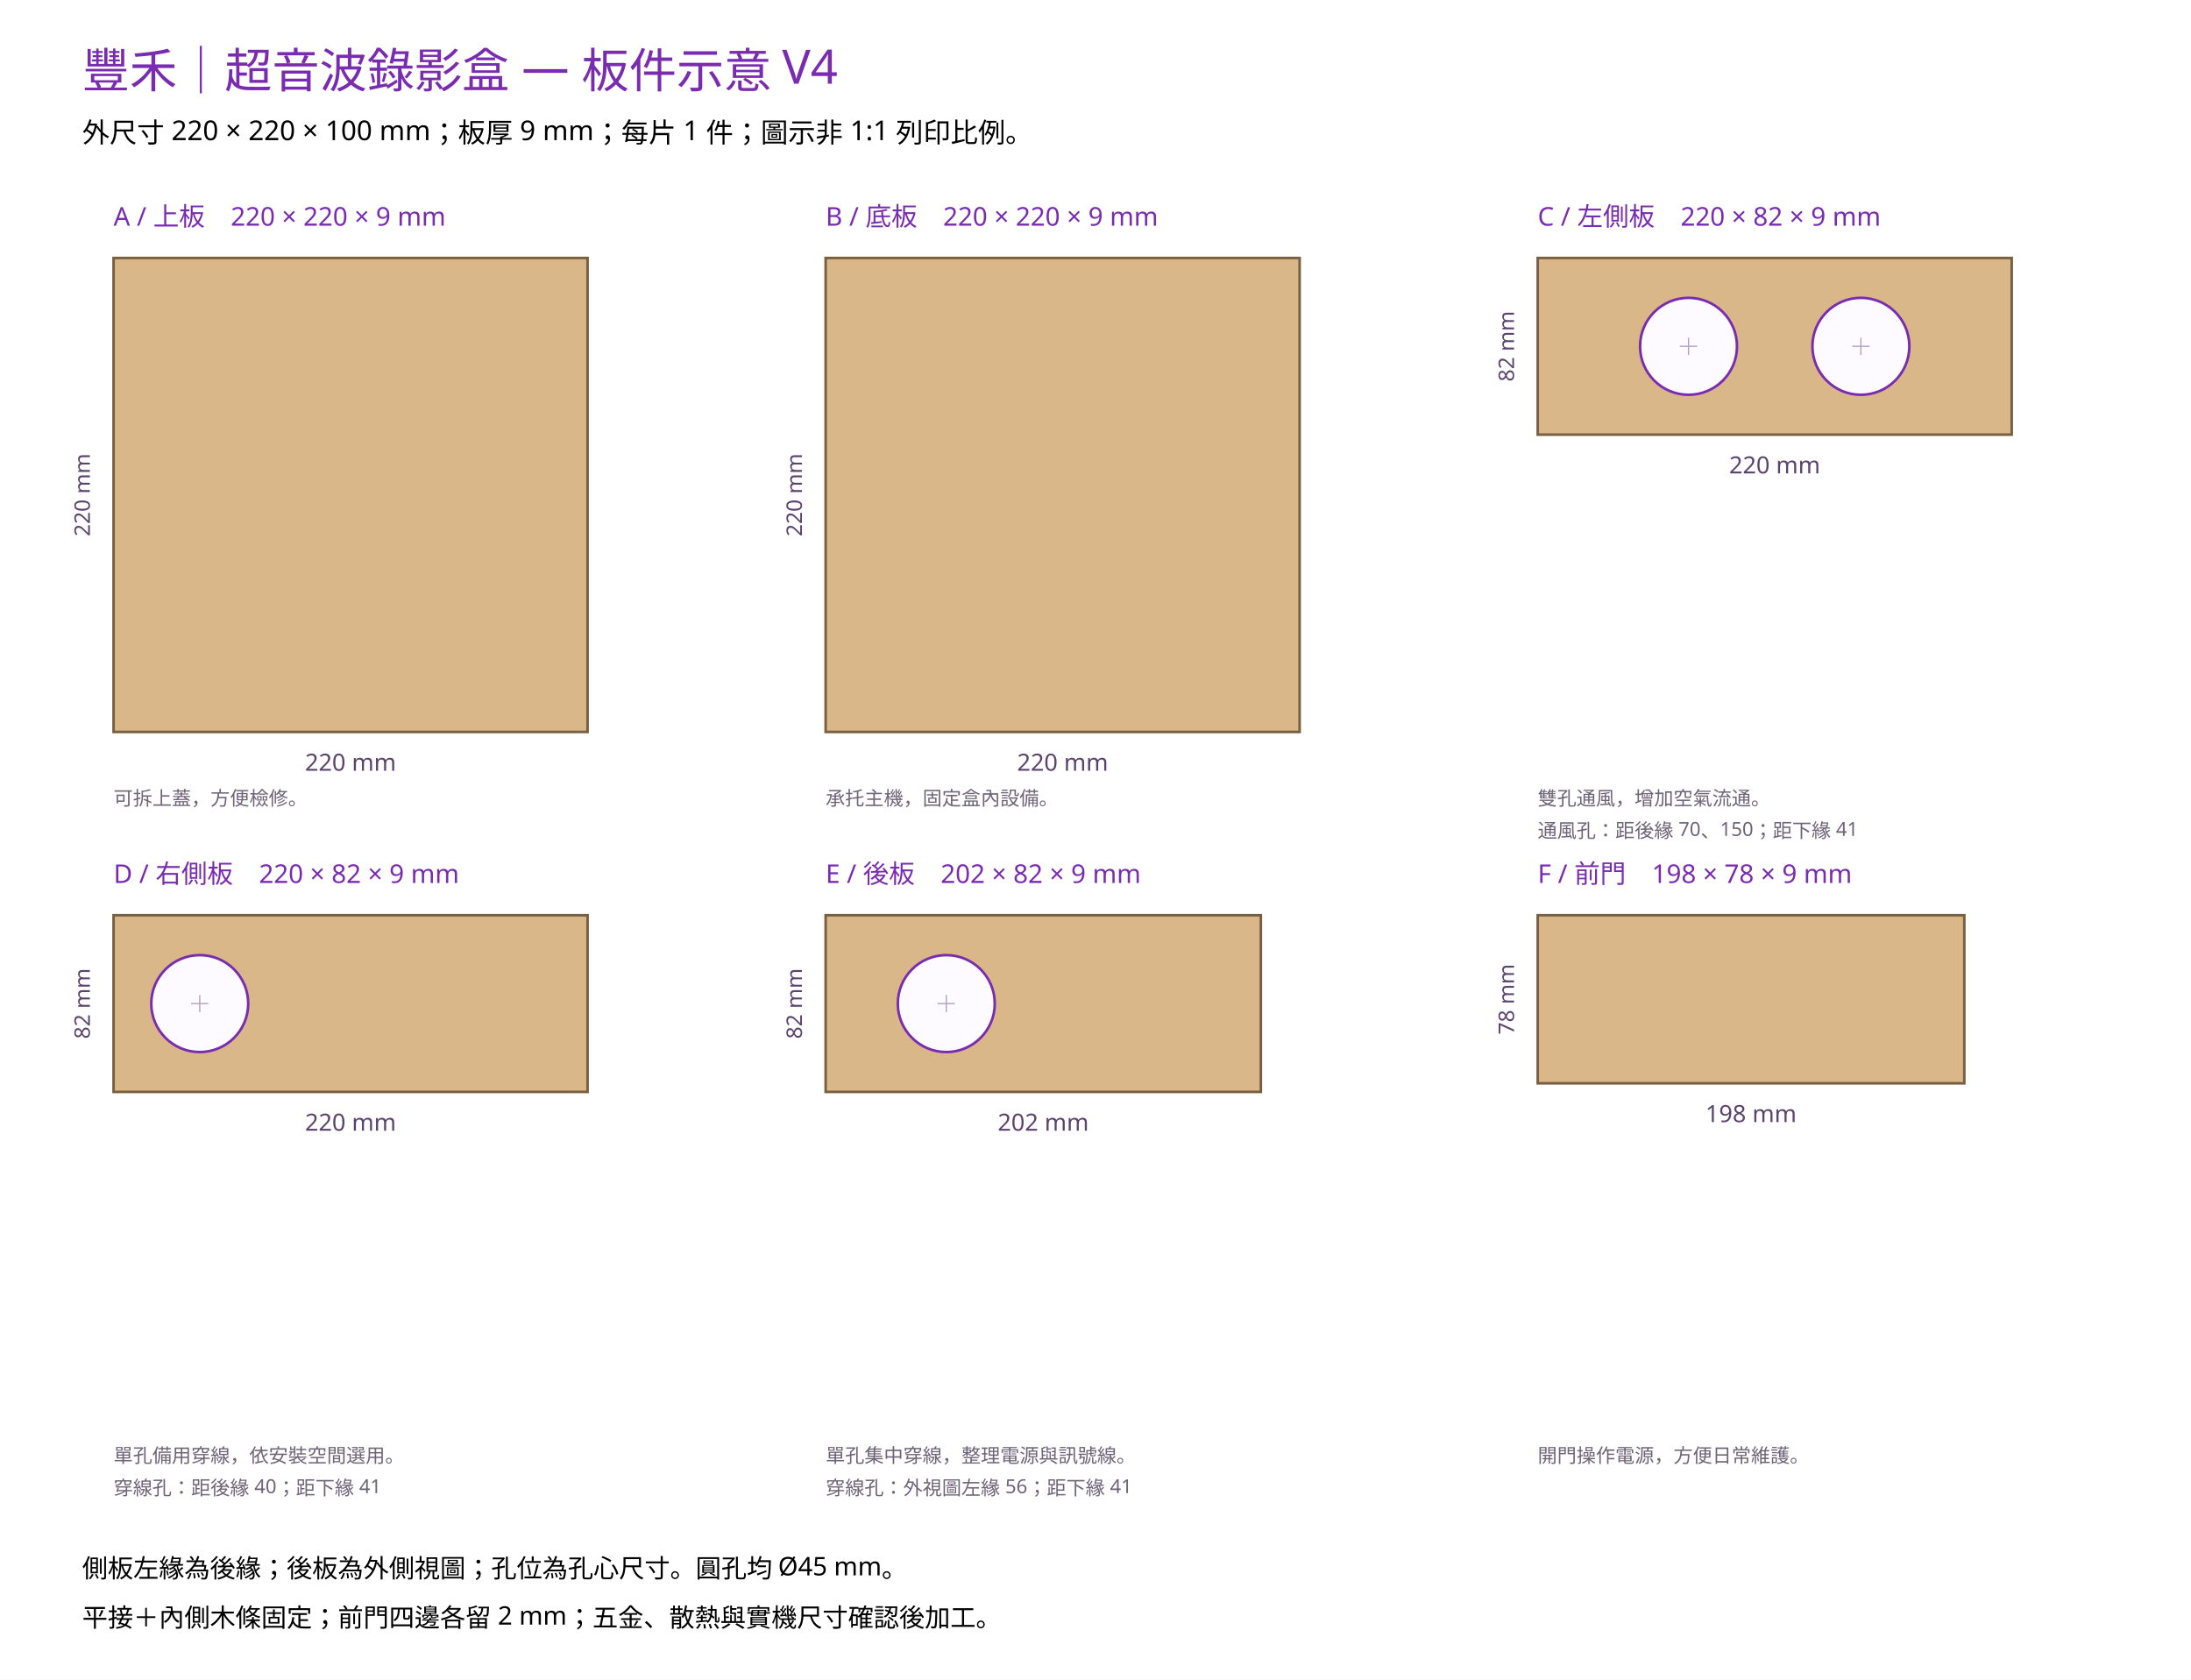
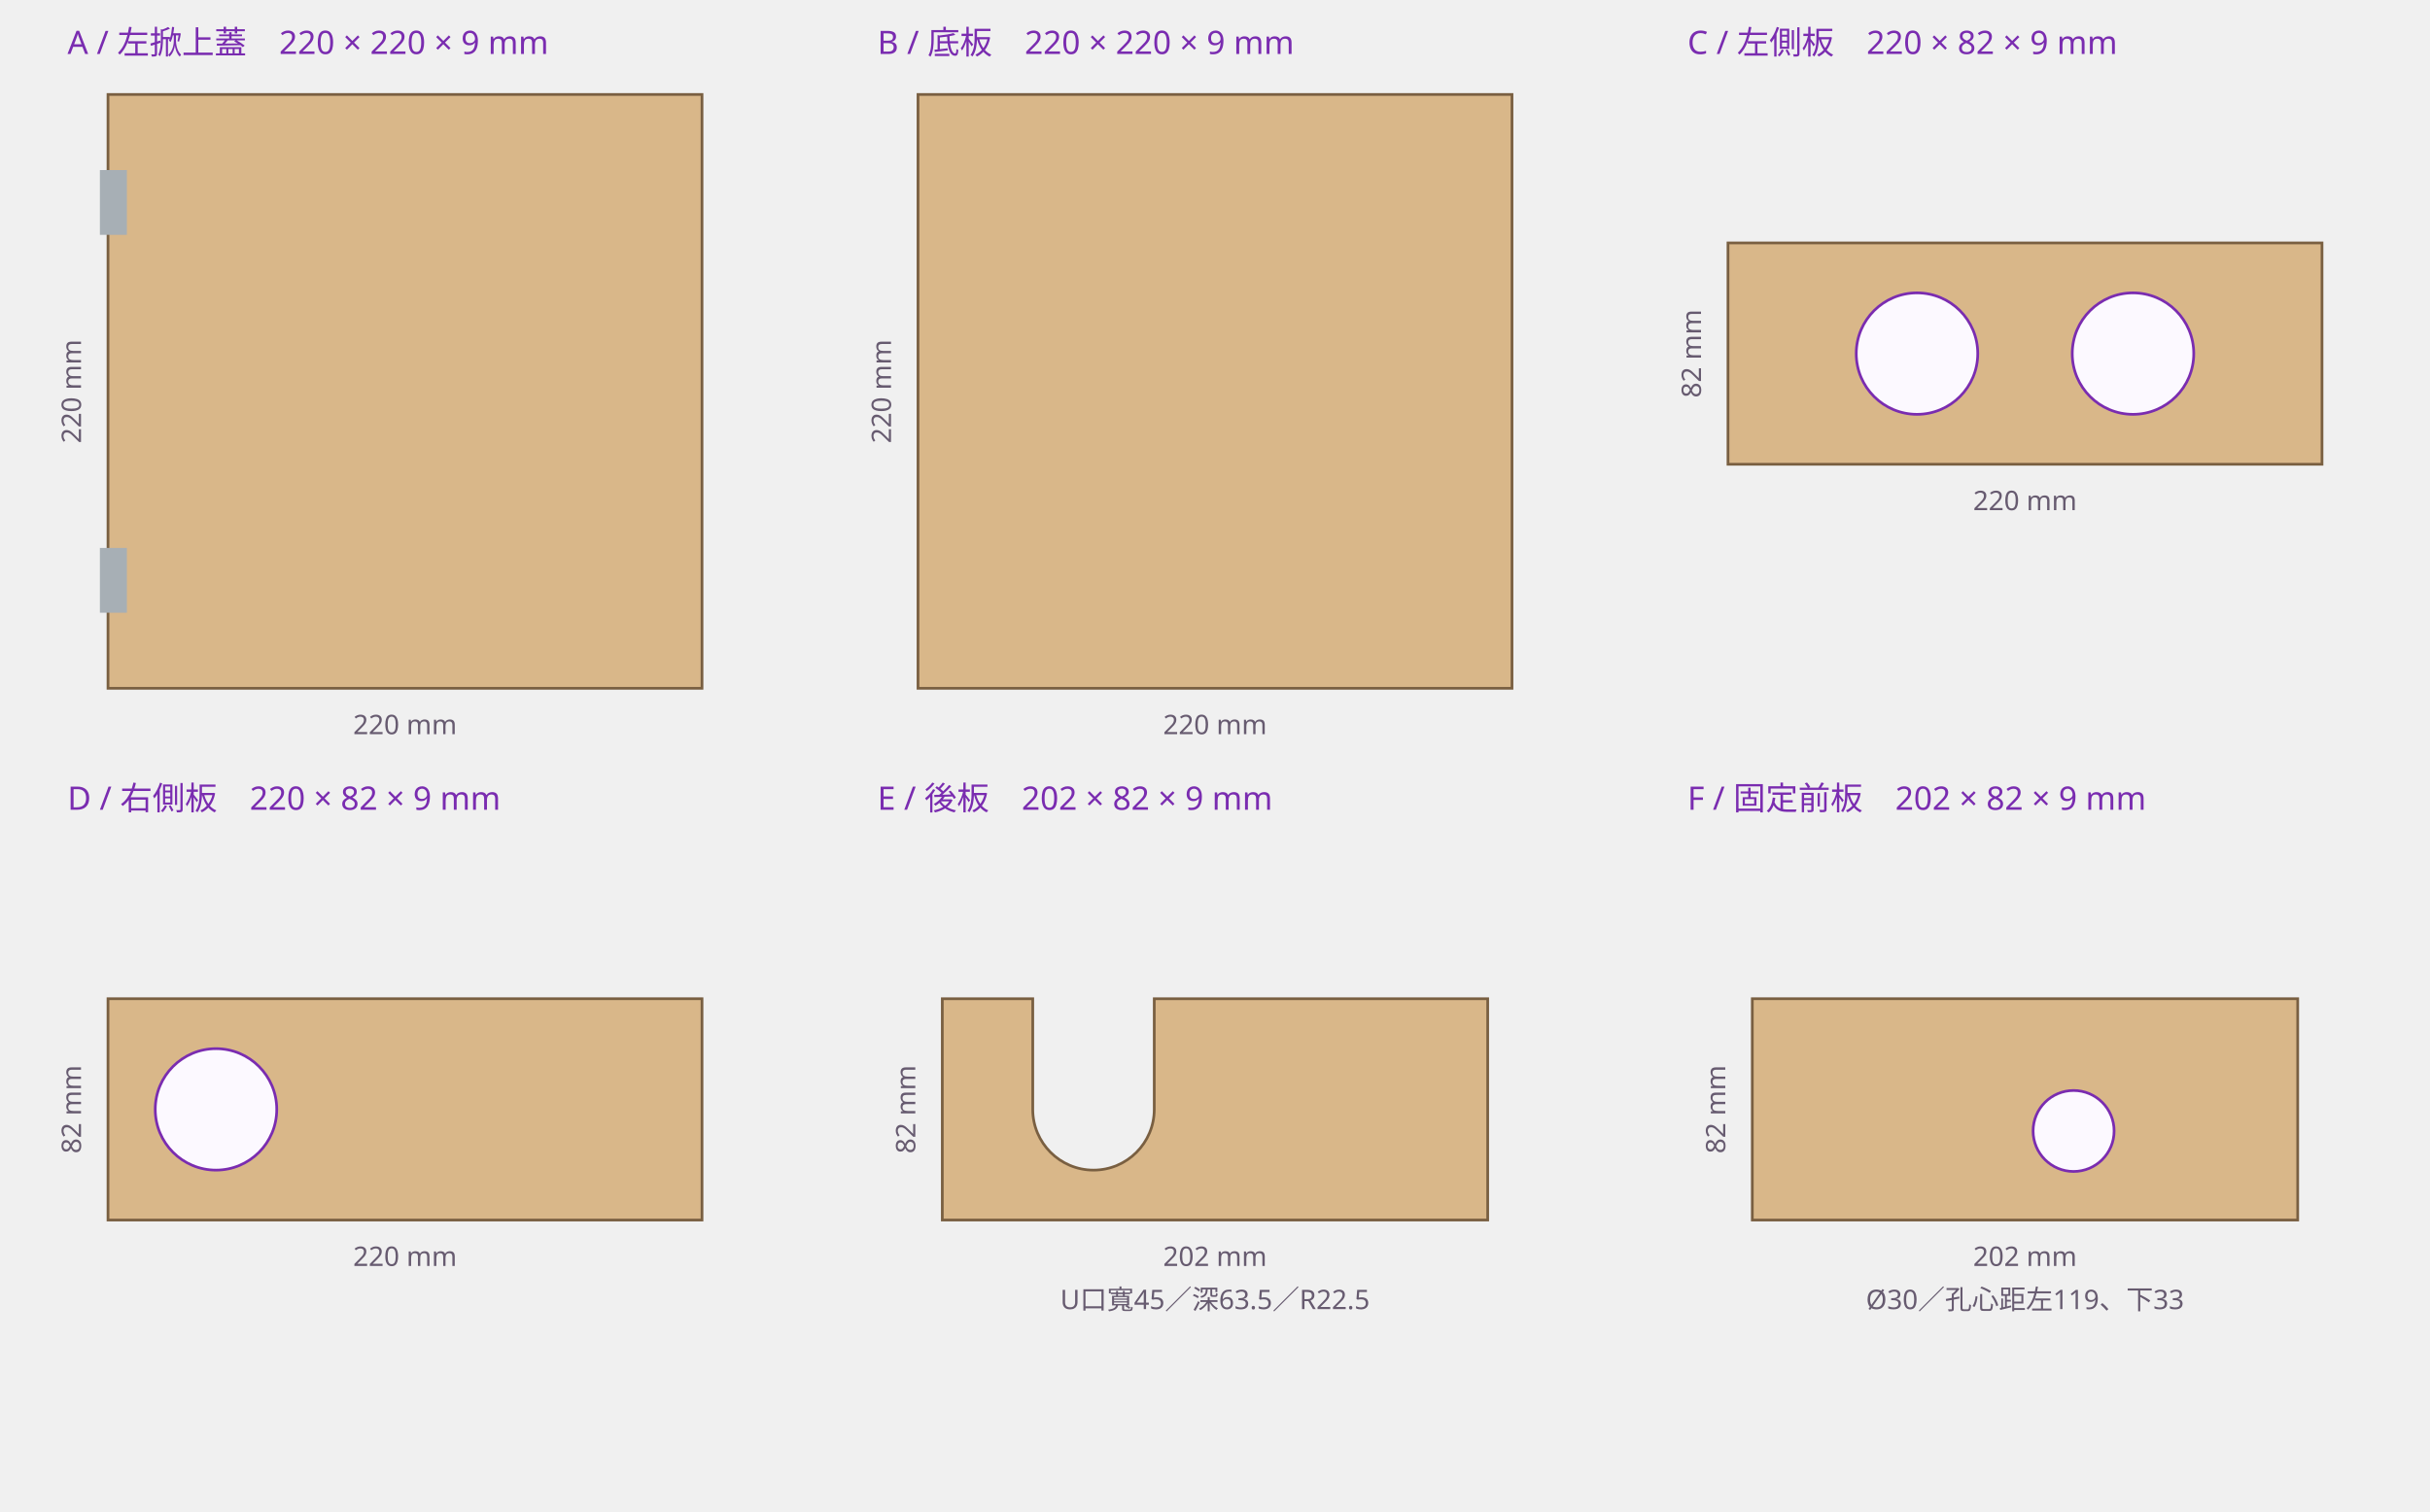
- <svg xmlns="http://www.w3.org/2000/svg" width="1200" height="920" viewBox="0 0 1200 920">
-   <rect width="1200" height="920" fill="#fff" />
-   <g font-family="Microsoft JhengHei,sans-serif">
-     <text x="45" y="48" font-size="26" fill="#7a2cb0">
-       豐禾｜超音波錄影盒 — 板件示意 V4
-     </text>
-     <text x="45" y="78" font-size="15">
-       外尺寸 220 × 220 × 100 mm；板厚 9 mm；每片 1 件；圖示非 1:1 列印比例。
-     </text>
-     <g transform="translate(15,100) scale(1.18)">
-       <text x="40" y="20" font-size="12" fill="#7a2cb0">
-         A / 上板　220 × 220 × 9 mm
-       </text>
-       <rect x="40" y="35" width="220" height="220" fill="#d9b789" stroke="#795f41" stroke-width="1.2" />
-       <text x="150.0" y="273" text-anchor="middle" font-size="11" fill="#5c436e">
-         220 mm
-       </text>
-       <text x="29" y="145.0" text-anchor="middle" font-size="10" fill="#5c436e" transform="rotate(-90 29 145.0)">
-         220 mm
-       </text>
-       <text x="40" y="289" font-size="9" fill="#6d6478">
-         可拆上蓋，方便檢修。
-       </text>
-       <text x="40" y="304" font-size="9" fill="#6d6478" />
+ <svg xmlns="http://www.w3.org/2000/svg" viewBox="0 0 900 560">
+   <svg x="0" y="0" width="300" height="280" viewBox="0 0 300 280">
+     <g font-family="sans-serif" font-size="10" fill="#675b70">
+       <text x="25" y="20" font-size="12" fill="#7a2cb0">A / 左掀上蓋　220 × 220 × 9 mm</text>
+       <rect x="40.0" y="35" width="220" height="220" fill="#d9b789" stroke="#795f41" />
+       <rect x="37.0" y="63" width="10" height="24" fill="#a7afb5" />
+       <rect x="37.0" y="203" width="10" height="24" fill="#a7afb5" />
+       <text x="150" y="272" text-anchor="middle">220 mm</text>
+       <text x="30.0" y="145.0" text-anchor="middle" transform="rotate(-90 30.0 145.0)">220 mm</text>
    </g>
-     <g transform="translate(405,100) scale(1.18)">
-       <text x="40" y="20" font-size="12" fill="#7a2cb0">
-         B / 底板　220 × 220 × 9 mm
-       </text>
-       <rect x="40" y="35" width="220" height="220" fill="#d9b789" stroke="#795f41" stroke-width="1.2" />
-       <text x="150.0" y="273" text-anchor="middle" font-size="11" fill="#5c436e">
-         220 mm
-       </text>
-       <text x="29" y="145.0" text-anchor="middle" font-size="10" fill="#5c436e" transform="rotate(-90 29 145.0)">
-         220 mm
-       </text>
-       <text x="40" y="289" font-size="9" fill="#6d6478">
-         承托主機，固定盒內設備。
-       </text>
-       <text x="40" y="304" font-size="9" fill="#6d6478" />
+   </svg>
+   <svg x="300" y="0" width="300" height="280" viewBox="0 0 300 280">
+     <g font-family="sans-serif" font-size="10" fill="#675b70">
+       <text x="25" y="20" font-size="12" fill="#7a2cb0">B / 底板　220 × 220 × 9 mm</text>
+       <rect x="40.0" y="35" width="220" height="220" fill="#d9b789" stroke="#795f41" />
+       <text x="150" y="272" text-anchor="middle">220 mm</text>
+       <text x="30.0" y="145.0" text-anchor="middle" transform="rotate(-90 30.0 145.0)">220 mm</text>
    </g>
-     <g transform="translate(795,100) scale(1.18)">
-       <text x="40" y="20" font-size="12" fill="#7a2cb0">
-         C / 左側板　220 × 82 × 9 mm
-       </text>
-       <rect x="40" y="35" width="220" height="82" fill="#d9b789" stroke="#795f41" stroke-width="1.2" />
-       <circle cx="110" cy="76" r="22.5" fill="#fdfbff" stroke="#7a2cb0" stroke-width="1.2" />
-       <path d="M106,76h8 m-4,-4v8" stroke="#b6a2c5" stroke-width=".6" />
-       <circle cx="190" cy="76" r="22.5" fill="#fdfbff" stroke="#7a2cb0" stroke-width="1.2" />
-       <path d="M186,76h8 m-4,-4v8" stroke="#b6a2c5" stroke-width=".6" />
-       <text x="150.0" y="135" text-anchor="middle" font-size="11" fill="#5c436e">
-         220 mm
-       </text>
-       <text x="29" y="76.0" text-anchor="middle" font-size="10" fill="#5c436e" transform="rotate(-90 29 76.0)">
-         82 mm
-       </text>
-       <text x="40" y="289" font-size="9" fill="#6d6478">
-         雙孔通風，增加空氣流通。
-       </text>
-       <text x="40" y="304" font-size="9" fill="#6d6478">
-         通風孔：距後緣 70、150；距下緣 41
-       </text>
+   </svg>
+   <svg x="600" y="0" width="300" height="280" viewBox="0 0 300 280">
+     <g font-family="sans-serif" font-size="10" fill="#675b70">
+       <text x="25" y="20" font-size="12" fill="#7a2cb0">C / 左側板　220 × 82 × 9 mm</text>
+       <rect x="40.0" y="90" width="220" height="82" fill="#d9b789" stroke="#795f41" />
+       <circle cx="110.0" cy="131" r="22.5" fill="#fcf9ff" stroke="#7a2cb0" />
+       <circle cx="190.0" cy="131" r="22.5" fill="#fcf9ff" stroke="#7a2cb0" />
+       <text x="150" y="189" text-anchor="middle">220 mm</text>
+       <text x="30.0" y="131.0" text-anchor="middle" transform="rotate(-90 30.0 131.0)">82 mm</text>
    </g>
-     <g transform="translate(15,460) scale(1.18)">
-       <text x="40" y="20" font-size="12" fill="#7a2cb0">
-         D / 右側板　220 × 82 × 9 mm
-       </text>
-       <rect x="40" y="35" width="220" height="82" fill="#d9b789" stroke="#795f41" stroke-width="1.2" />
-       <circle cx="80" cy="76" r="22.5" fill="#fdfbff" stroke="#7a2cb0" stroke-width="1.2" />
-       <path d="M76,76h8 m-4,-4v8" stroke="#b6a2c5" stroke-width=".6" />
-       <text x="150.0" y="135" text-anchor="middle" font-size="11" fill="#5c436e">
-         220 mm
-       </text>
-       <text x="29" y="76.0" text-anchor="middle" font-size="10" fill="#5c436e" transform="rotate(-90 29 76.0)">
-         82 mm
-       </text>
-       <text x="40" y="289" font-size="9" fill="#6d6478">
-         單孔備用穿線，依安裝空間選用。
-       </text>
-       <text x="40" y="304" font-size="9" fill="#6d6478">
-         穿線孔：距後緣 40；距下緣 41
-       </text>
+   </svg>
+   <svg x="0" y="280" width="300" height="280" viewBox="0 0 300 280">
+     <g font-family="sans-serif" font-size="10" fill="#675b70">
+       <text x="25" y="20" font-size="12" fill="#7a2cb0">D / 右側板　220 × 82 × 9 mm</text>
+       <rect x="40.0" y="90" width="220" height="82" fill="#d9b789" stroke="#795f41" />
+       <circle cx="80.0" cy="131" r="22.5" fill="#fcf9ff" stroke="#7a2cb0" />
+       <text x="150" y="189" text-anchor="middle">220 mm</text>
+       <text x="30.0" y="131.0" text-anchor="middle" transform="rotate(-90 30.0 131.0)">82 mm</text>
    </g>
-     <g transform="translate(405,460) scale(1.18)">
-       <text x="40" y="20" font-size="12" fill="#7a2cb0">
-         E / 後板　202 × 82 × 9 mm
-       </text>
-       <rect x="40" y="35" width="202" height="82" fill="#d9b789" stroke="#795f41" stroke-width="1.2" />
-       <circle cx="96" cy="76" r="22.5" fill="#fdfbff" stroke="#7a2cb0" stroke-width="1.2" />
-       <path d="M92,76h8 m-4,-4v8" stroke="#b6a2c5" stroke-width=".6" />
-       <text x="141.0" y="135" text-anchor="middle" font-size="11" fill="#5c436e">
-         202 mm
-       </text>
-       <text x="29" y="76.0" text-anchor="middle" font-size="10" fill="#5c436e" transform="rotate(-90 29 76.0)">
-         82 mm
-       </text>
-       <text x="40" y="289" font-size="9" fill="#6d6478">
-         單孔集中穿線，整理電源與訊號線。
-       </text>
-       <text x="40" y="304" font-size="9" fill="#6d6478">
-         穿線孔：外視圖左緣 56；距下緣 41
-       </text>
+   </svg>
+   <svg x="300" y="280" width="300" height="280" viewBox="0 0 300 280">
+     <g font-family="sans-serif" font-size="10" fill="#675b70">
+       <text x="25" y="20" font-size="12" fill="#7a2cb0">E / 後板　202 × 82 × 9 mm</text>
+       <path d="M49.0 172 H251.0 V90 H127.5 V131 A22.5 22.5 0 0 1 82.5 131 V90 H49.0 Z" fill="#d9b789" stroke="#795f41" />
+       <text x="150" y="205" text-anchor="middle">U口寬45／深63.5／R22.5</text>
+       <text x="150" y="189" text-anchor="middle">202 mm</text>
+       <text x="39.0" y="131.0" text-anchor="middle" transform="rotate(-90 39.0 131.0)">82 mm</text>
    </g>
-     <g transform="translate(795,460) scale(1.18)">
-       <text x="40" y="20" font-size="12" fill="#7a2cb0">
-         F / 前門　198 × 78 × 9 mm
-       </text>
-       <rect x="40" y="35" width="198" height="78" fill="#d9b789" stroke="#795f41" stroke-width="1.2" />
-       <text x="139.0" y="131" text-anchor="middle" font-size="11" fill="#5c436e">
-         198 mm
-       </text>
-       <text x="29" y="74.0" text-anchor="middle" font-size="10" fill="#5c436e" transform="rotate(-90 29 74.0)">
-         78 mm
-       </text>
-       <text x="40" y="289" font-size="9" fill="#6d6478">
-         開門操作電源，方便日常維護。
-       </text>
-       <text x="40" y="304" font-size="9" fill="#6d6478" />
+   </svg>
+   <svg x="600" y="280" width="300" height="280" viewBox="0 0 300 280">
+     <g font-family="sans-serif" font-size="10" fill="#675b70">
+       <text x="25" y="20" font-size="12" fill="#7a2cb0">F / 固定前板　202 × 82 × 9 mm</text>
+       <rect x="49.0" y="90" width="202" height="82" fill="#d9b789" stroke="#795f41" />
+       <circle cx="168.0" cy="139" r="15" fill="#fcf9ff" stroke="#7a2cb0" />
+       <text x="150" y="205" text-anchor="middle">Ø30／孔心距左119、下33</text>
+       <text x="150" y="189" text-anchor="middle">202 mm</text>
+       <text x="39.0" y="131.0" text-anchor="middle" transform="rotate(-90 39.0 131.0)">82 mm</text>
    </g>
-     <text x="45" y="864" font-size="14">
-       側板左緣為後緣；後板為外側視圖；孔位為孔心尺寸。圓孔均 Ø45 mm。
-     </text>
-     <text x="45" y="891" font-size="14">
-       平接＋內側木條固定；前門四邊各留 2 mm；五金、散熱與實機尺寸確認後加工。
-     </text>
-   </g>
+   </svg>
</svg>
